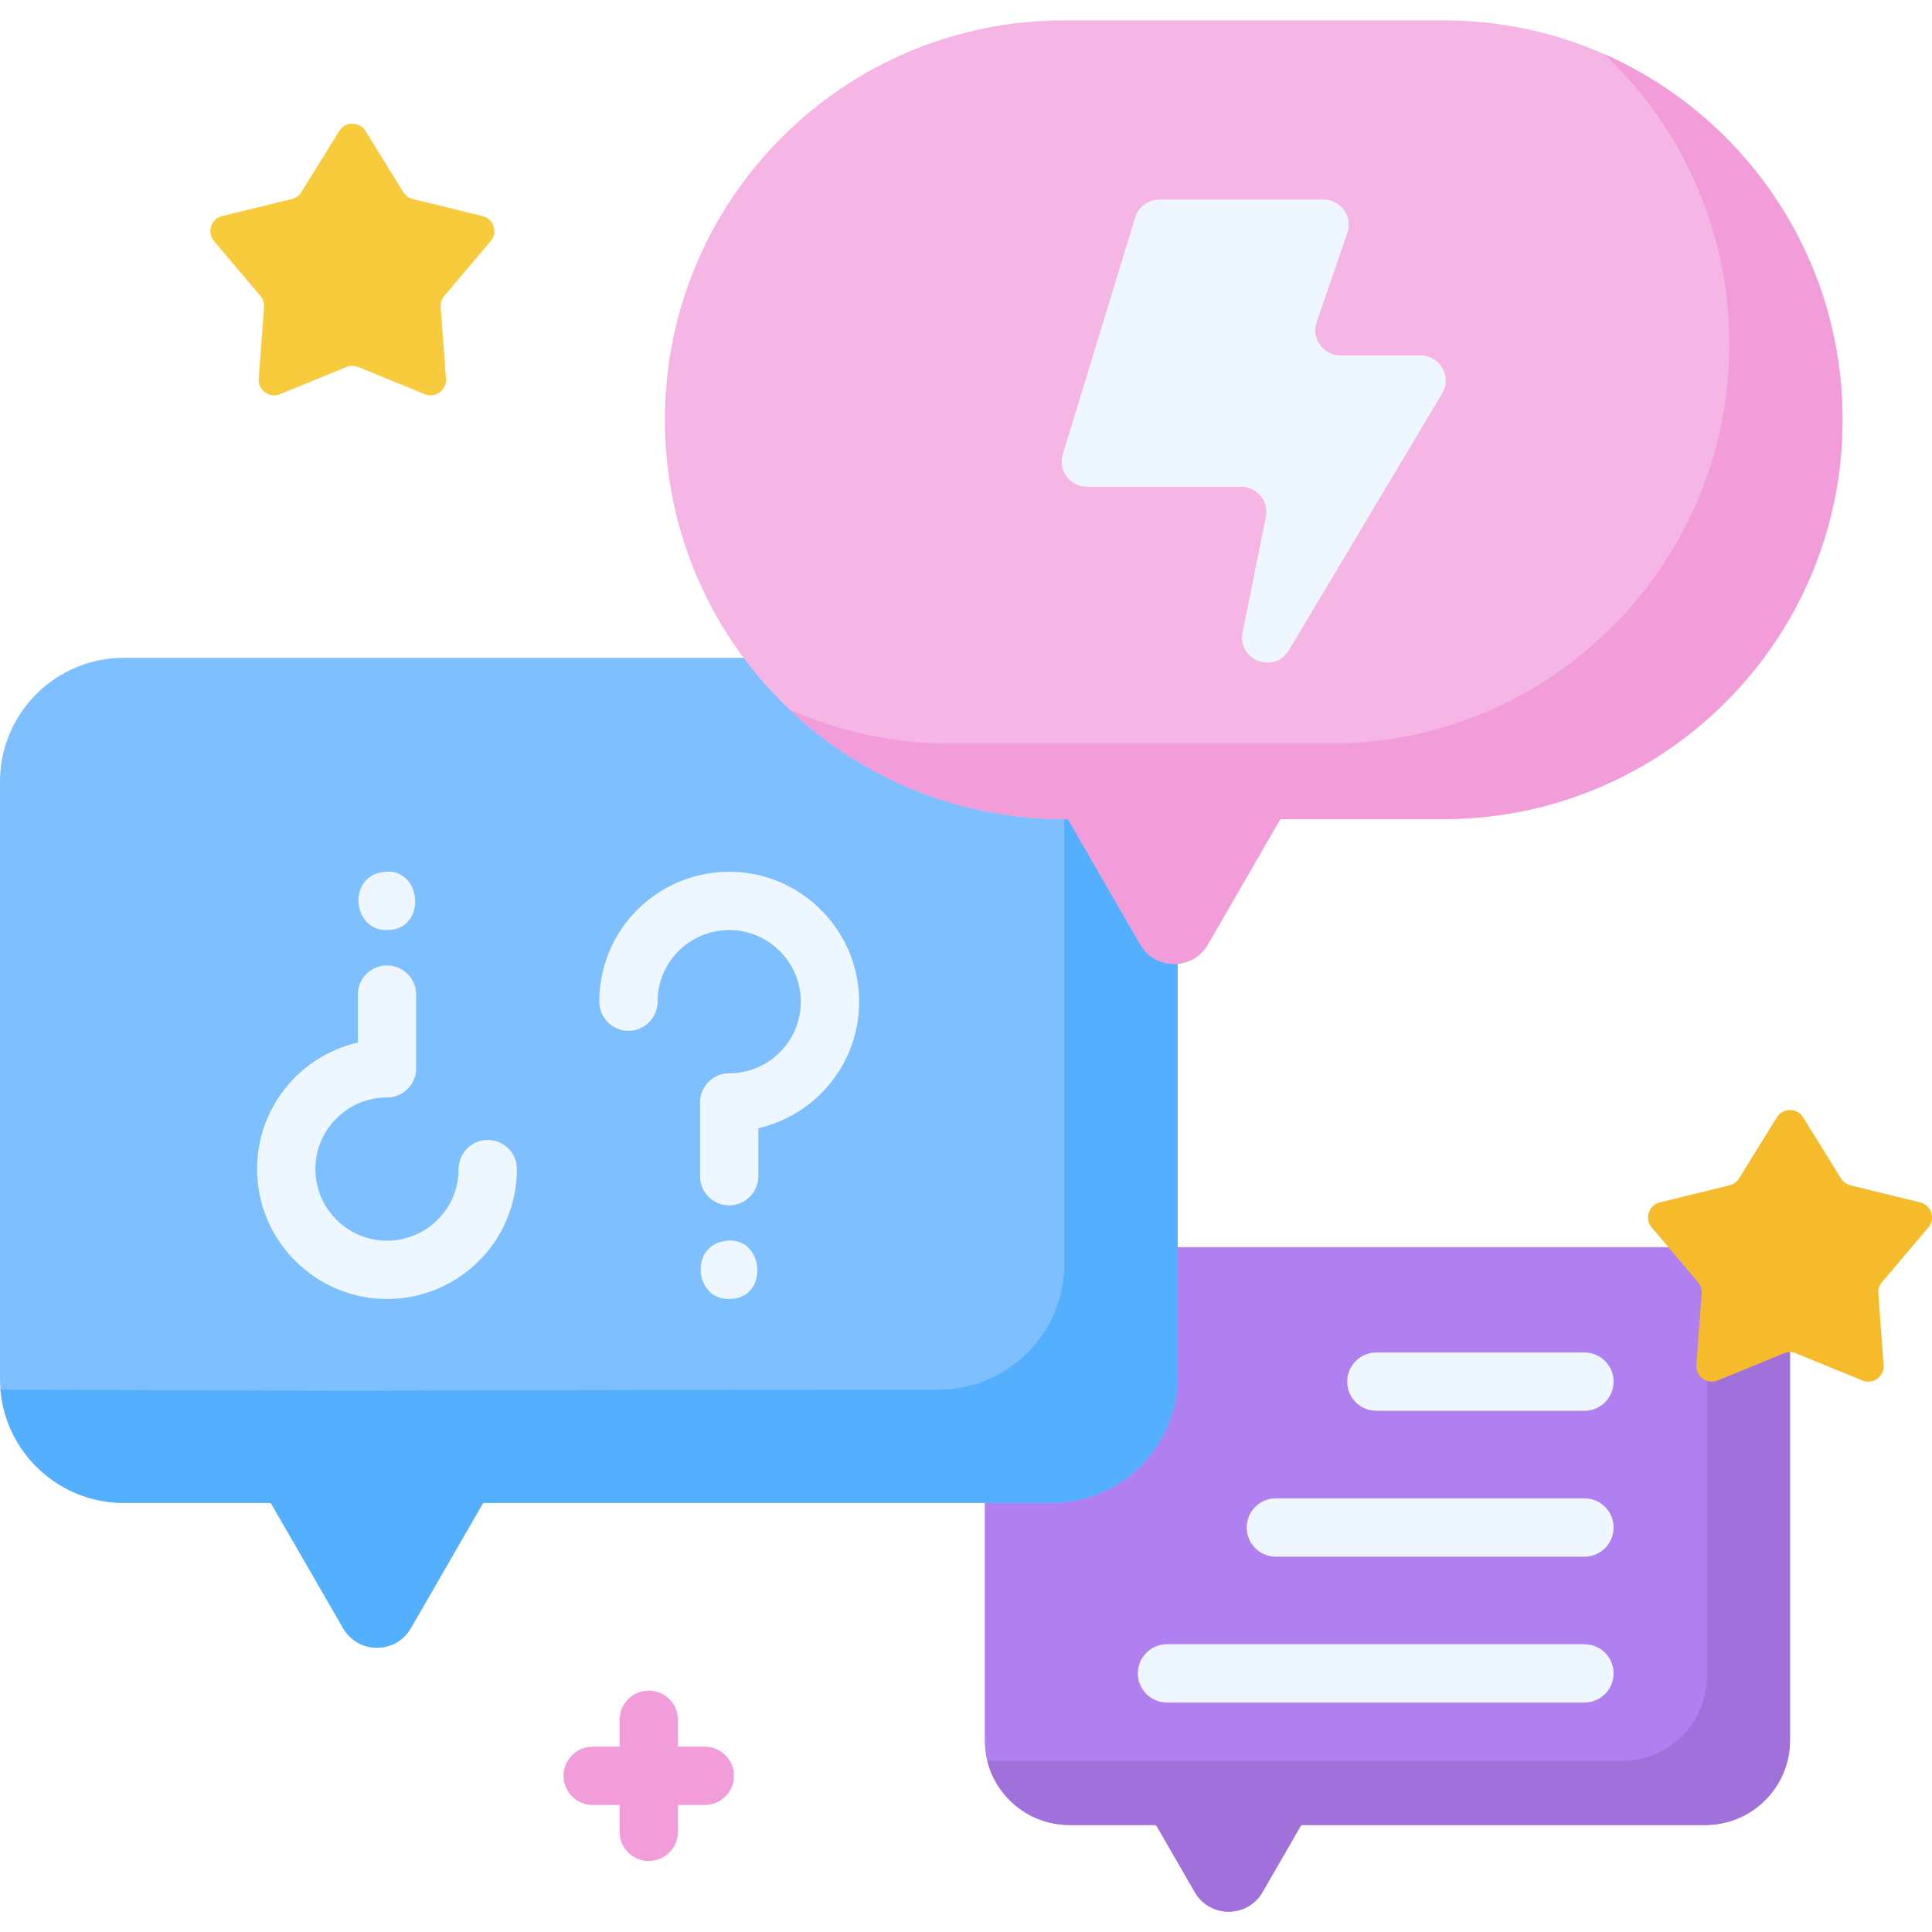
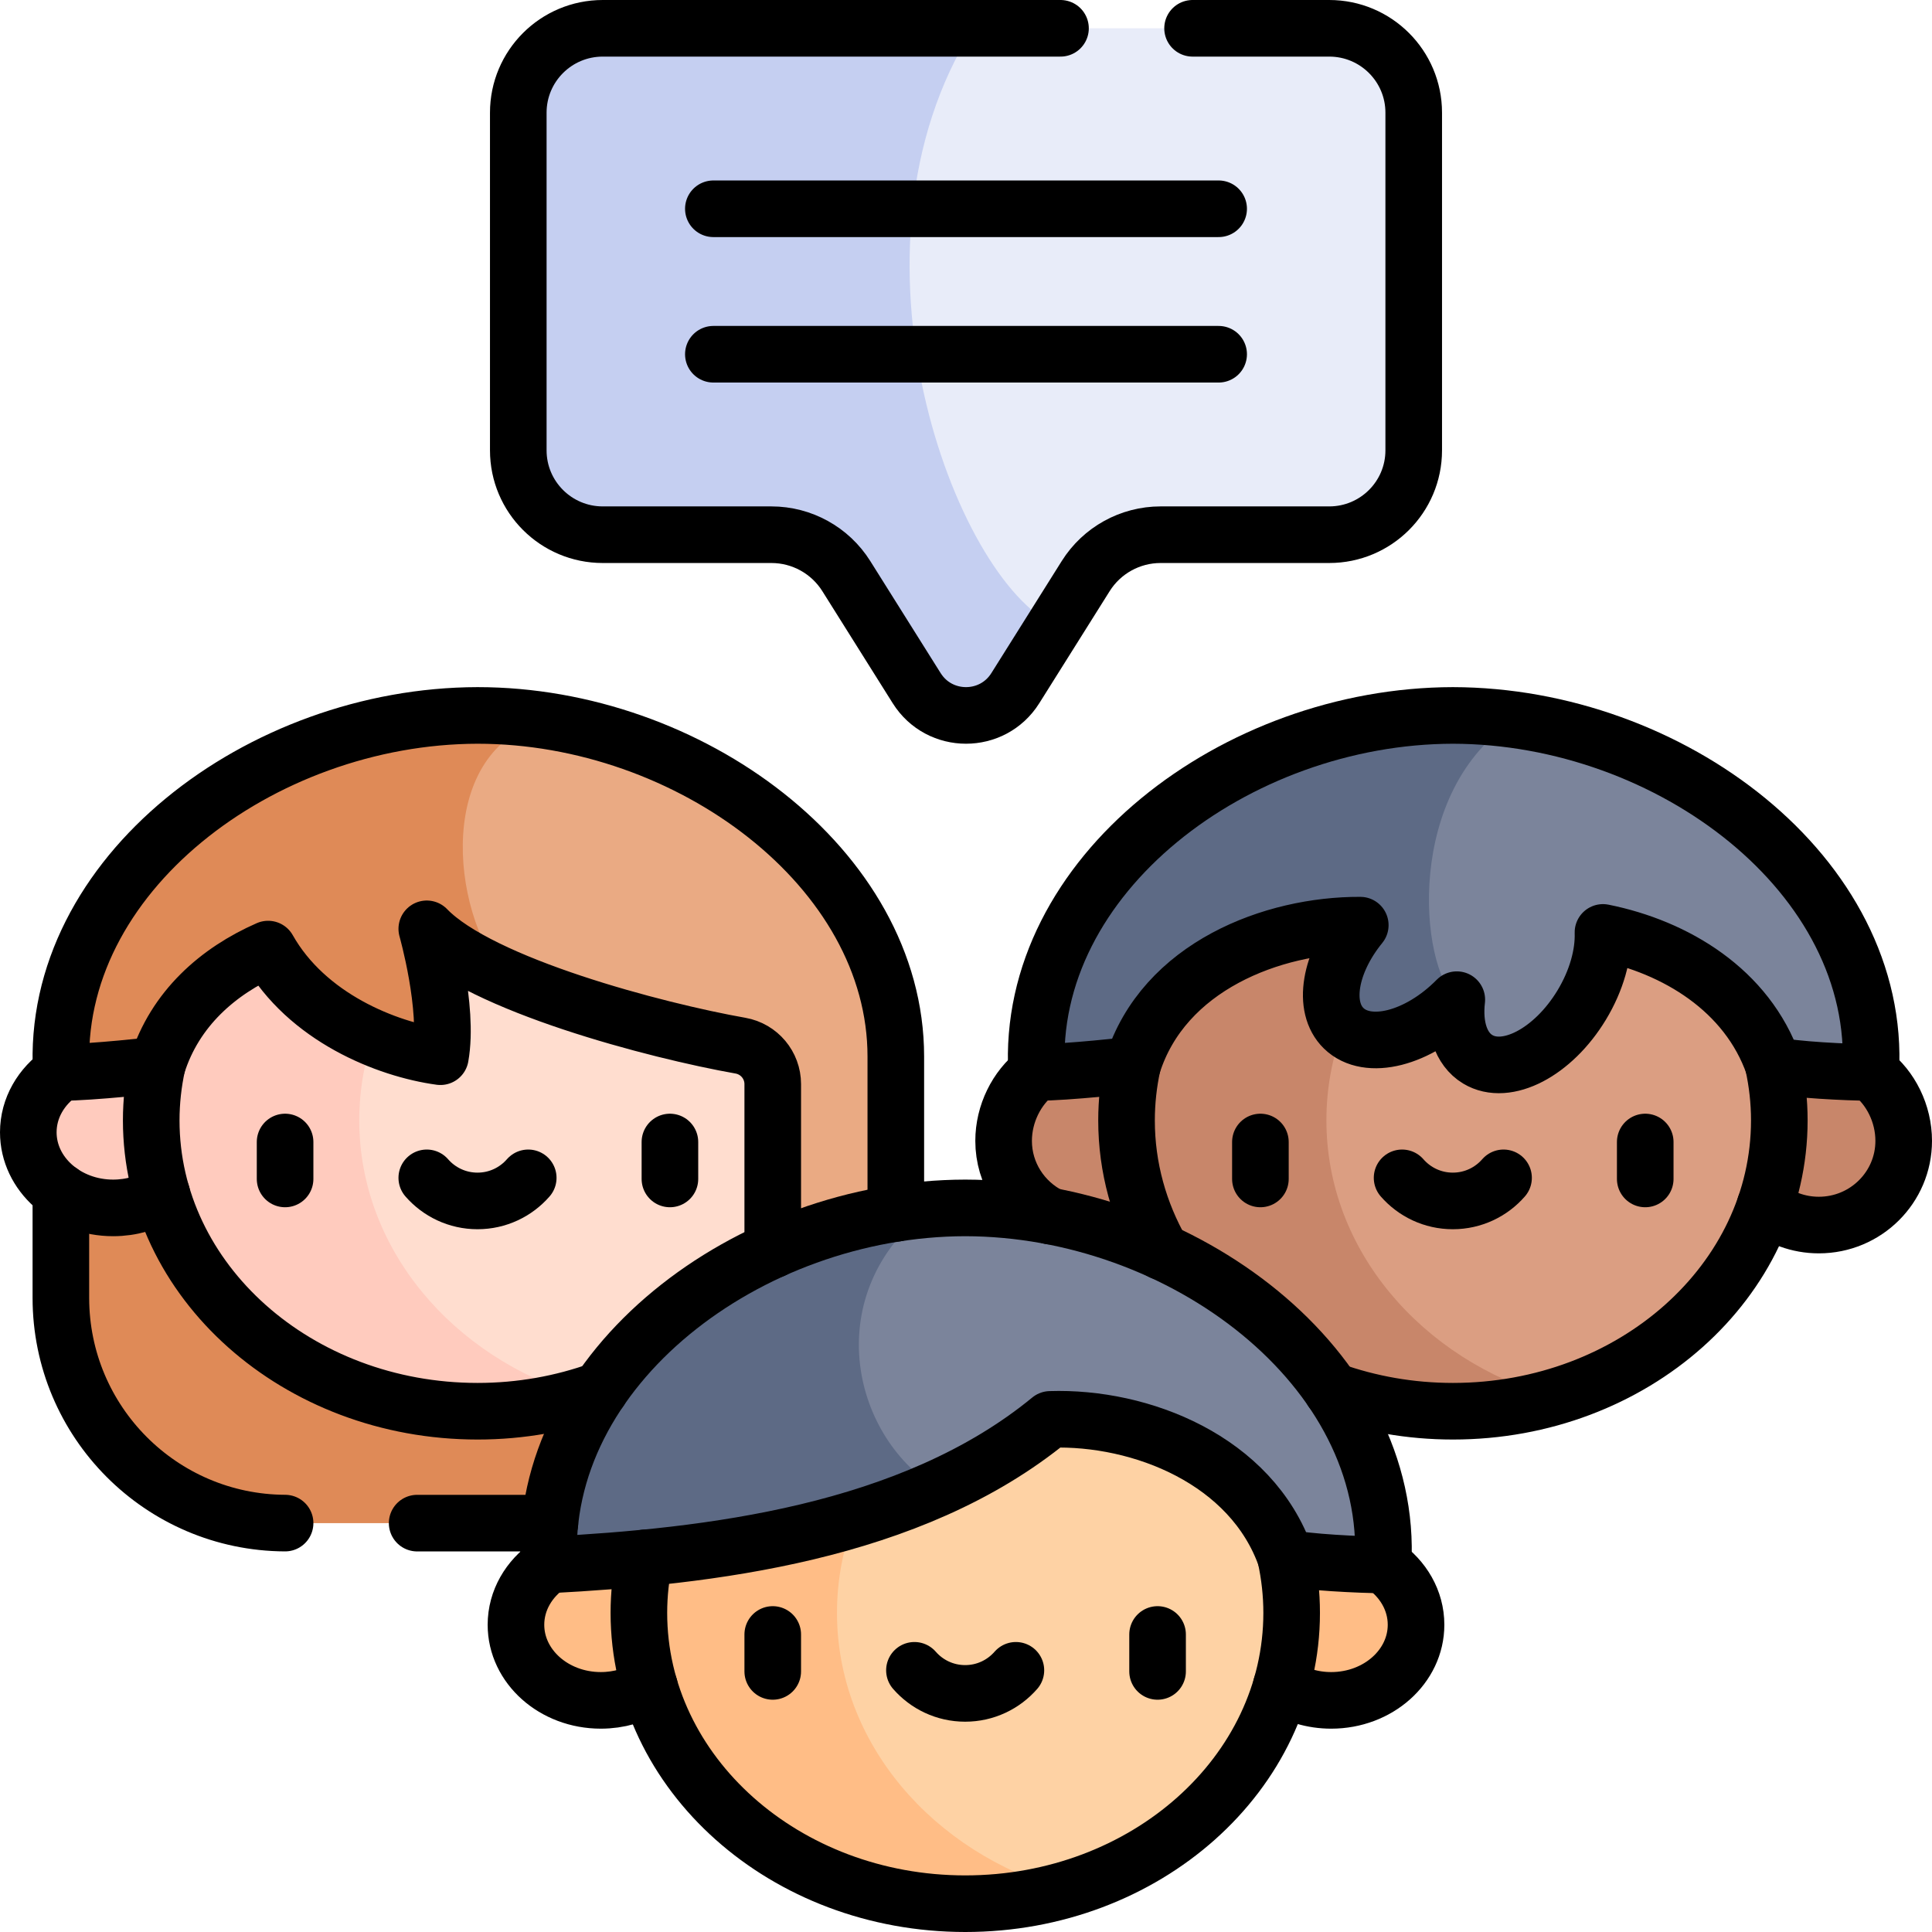
- <svg xmlns="http://www.w3.org/2000/svg" id="Capa_1" enable-background="new 0 0 512 512" viewBox="0 0 512 512">
+ <svg xmlns="http://www.w3.org/2000/svg" version="1.1" id="Capa_1" x="0px" y="0px" viewBox="0 0 512 512" style="enable-background:new 0 0 512 512;" xml:space="preserve">
  <g>
    <g>
      <g>
-         <path d="m283.425 330.505h168.491c12.4 0 22.452 10.052 22.452 22.452v108.233c0 12.4-10.052 22.452-22.452 22.452h-106.722c-.219 0-.421.117-.53.306l-10.096 17.487c-3.984 6.9-13.944 6.9-17.927 0l-10.096-17.487c-.109-.189-.311-.306-.53-.306h-22.59c-12.4 0-22.452-10.052-22.452-22.452v-108.232c-.001-12.401 10.052-22.453 22.452-22.453z" fill="#b180f0" />
+         <g>
+           <path style="fill:#DF8A57;" d="M219.515,286.752l17.775,116.893H75.836c-32.974,0-59.704-26.731-59.704-59.704v-59.729      L219.515,286.752z" />
+           <path style="fill:#FFCBBE;" d="M7.5,300.071c0-11.065,10.067-20.035,22.485-20.035c4.593,0,11.93-2.106,15.489,0      c6.064,3.588,6.996,13.062,6.996,20.035c0,11.065-10.067,20.035-22.485,20.035S7.5,311.136,7.5,300.071z" />
+           <path style="fill:#FFDDCF;" d="M213.07,296.92c0,33.97-24.68,62.81-58.93,73.07c-57.03-2.36-72.537-39.1-72.537-73.07      c0-33.98,24.885-66.072,72.537-73.07C188.39,234.1,213.07,262.94,213.07,296.92z" />
+           <path style="fill:#FFCBBE;" d="M154.14,369.99c-8.65,2.59-17.93,4-27.57,4c-47.77,0-86.49-34.51-86.49-77.07      c0-42.57,38.72-77.07,86.49-77.07c9.64,0,18.92,1.41,27.57,4c-34.26,10.25-58.93,39.09-58.93,73.07      C95.21,330.89,119.88,359.74,154.14,369.99z" />
+           <path style="fill:#EAAA83;" d="M237.4,280v73.54h-32.61v-66.23c0-5.03-3.61-9.32-8.56-10.2c-15.37-2.72-42.38-9.38-62.31-18.13      c-27.432-19.837-27.188-68.06,10.32-68.06C193.58,198.27,237.4,235.35,237.4,280z" />
+           <path style="fill:#DF8A57;" d="M133.92,258.98c-7.21-3.172-13.49-6.613-17.966-10.237c-0.87-0.705-2.142,0.113-1.883,1.202      c1.434,6.02,3.862,18.033,2.999,27.375c-0.14,1.49-1.49,2.57-2.97,2.3c-14.1-2.57-33.43-11.06-43.05-28.1      c-13.26,5.81-24.7,15.81-29.38,30.73c0,0-17.23,1.95-25.43,1.96c-2.97-52.2,52.78-94.51,110.33-94.61      c5.92,0,11.84,0.45,17.67,1.32C115.61,198.88,118.99,240.86,133.92,258.98z" />
+         </g>
+         <g>
+           <path style="fill:#C8866A;" d="M459.53,302.344c0-7.141,2.879-19.716,8.14-23.799c3.816-2.961,9.124,1.492,14.345,1.492      c5.17,0,9.945,1.266,13.743,4.176c5.325,4.079,8.742,10.94,8.742,18.132c0,12.32-10.067,22.308-22.485,22.308      C469.597,324.651,459.53,314.664,459.53,302.344z" />
+           <path style="fill:#C8866A;" d="M265.968,302.344c0-7.17,3.443-14.051,8.741-18.132c3.806-2.931,8.553-4.176,13.744-4.176      c5.596,0,11.517-3.356,15.452,0c4.797,4.091,7.033,15.539,7.033,22.308c0,8.083,6.488,28.436,0,32.349      c-3.401,2.051-21.621-8.396-22.498-9.962C276.021,324.731,265.968,314.664,265.968,302.344z" />
+           <path style="fill:#DB9E82;" d="M471.54,296.92c0,34.33-25.2,63.42-60.02,73.38c-47.886-2.885-72.039-39.05-72.039-73.38      c0-34.34,23.909-69.488,72.039-73.38C446.34,233.49,471.54,262.58,471.54,296.92z" />
+           <path style="fill:#C8866A;" d="M411.52,370.3c-8.35,2.4-17.24,3.69-26.48,3.69c-47.77,0-86.5-34.51-86.5-77.07      c0-42.57,38.73-77.07,86.5-77.07c9.24,0,18.13,1.29,26.48,3.69c-34.82,9.95-60.01,39.04-60.01,73.38      C351.51,331.25,376.7,360.34,411.52,370.3z" />
+           <path style="fill:#7B849B;" d="M495.76,284.21c-5.82-0.01-20.64-0.71-25.79-1.96c-6.96-19.86-25.88-31.27-45.17-35.15      c0.19,5.78-1.67,12.7-5.64,19.26c-7.59,12.54-19.93,18.97-27.56,14.36c-4.52-2.74-6.35-8.75-5.53-15.8      c-22.436-6.991-27.071-66.033,15.38-74.16C452.79,197.88,498.46,236.99,495.76,284.21z" />
+           <path style="fill:#5D6A85;" d="M386.07,264.92c-10.24,10.39-23.64,13.79-29.99,7.58c-5.79-5.67-3.71-17.37,4.41-27.33      c-23.21-0.09-52.14,10.92-60.36,37.08c0,0-17.23,1.95-25.42,1.96c-2.98-52.2,52.77-94.51,110.33-94.61      c5.5,0.01,10.99,0.41,16.41,1.16C372.3,209.36,375.93,255.89,386.07,264.92z" />
+         </g>
      </g>
-     </g>
-     <path d="m451.915 330.505h-.217c.435 1.746.67 3.571.67 5.451v108.232c0 12.4-10.052 22.452-22.453 22.452h-168.273c2.436 9.765 11.263 17.001 21.782 17.001h22.59c.219 0 .421.116.53.306l10.096 17.487c3.984 6.9 13.943 6.9 17.927 0l10.096-17.487c.109-.189.311-.306.53-.306h106.721c12.4 0 22.453-10.052 22.453-22.453v-108.23c.001-12.401-10.052-22.453-22.452-22.453z" fill="#a070db" />
-     <g>
      <g>
-         <path d="m279.254 174.324h-246.417c-18.136 0-32.837 14.701-32.837 32.836v158.289c0 18.135 14.702 32.837 32.837 32.837h38.575c.219 0 .421.117.53.306l18.993 32.897c3.984 6.9 13.944 6.9 17.927 0l18.993-32.897c.109-.189.311-.306.53-.306h150.257c18.473 0 33.449-14.975 33.449-33.449v-157.677c0-18.135-14.702-32.836-32.837-32.836z" fill="#7ebfff" />
+         <path style="fill:#FFBD86;" d="M330.296,430.58c0-6.143,2.578-16.36,7.464-20.035c3.914-2.944,9.497,0,15.021,0     c12.418,0,22.485,8.97,22.485,20.035s-10.067,20.035-22.485,20.035C340.363,450.615,330.296,441.645,330.296,430.58z" />
+         <path style="fill:#FFBD86;" d="M136.734,430.58c0-11.065,10.067-20.035,22.485-20.035c5.172,0,12.965-3.506,16.764-0.89     c5.322,3.664,5.721,14.469,5.721,20.925c0,11.065-10.067,20.035-22.485,20.035C146.801,450.615,136.734,441.645,136.734,430.58z" />
+         <path style="fill:#FED2A4;" d="M342.3,427.43c0,34.41-25.31,63.55-60.24,73.45c-50.679-2.135-73.83-39.04-73.83-73.45     c0-34.42,28.423-66.902,73.83-73.46C316.99,363.87,342.3,393.01,342.3,427.43z" />
+         <path style="fill:#FFBD86;" d="M282.06,500.88c-8.28,2.35-17.1,3.62-26.25,3.62c-47.77,0-86.5-34.51-86.5-77.07     c0-42.57,38.73-77.07,86.5-77.07c9.15,0,17.97,1.27,26.25,3.61c-34.94,9.9-60.25,39.04-60.25,73.46     C221.81,461.84,247.12,490.98,282.06,500.88z" />
+         <path style="fill:#7B849B;" d="M366.52,414.72c-5.81-0.01-20.63-0.72-25.78-1.96c-9.06-25.85-38.39-37.4-62.42-36.61     c-9.11,7.48-19.26,13.49-30.01,18.32c-35.24-4.144-42.143-59.511-2.37-73.93c3.28-0.28,6.57-0.42,9.87-0.43     C313.36,320.21,369.51,362.51,366.52,414.72z" />
+         <path style="fill:#5D6A85;" d="M248.31,394.47c-32.77,14.74-71.17,18.57-102.83,20.25c-2.81-49.21,46.57-89.63,100.46-94.18     C217.6,342.48,225.07,379.98,248.31,394.47z" />
      </g>
-     </g>
-     <path d="m281.97 174.444c.073.896.121 1.799.121 2.714v157.677c0 18.473-14.975 33.449-33.448 33.449 0 0-150.677.117-150.787.306l-95.019-.306c-.916 0-1.82-.047-2.716-.121 1.381 16.864 15.496 30.123 32.716 30.123h38.575c.219 0 .42.117.53.306l18.993 32.897c3.984 6.9 13.944 6.9 17.927 0l18.993-32.897c.109-.189.311-.306.53-.306h150.257c18.473 0 33.448-14.975 33.448-33.448v-157.678c.001-17.219-13.257-31.334-30.12-32.716z" fill="#54afff" />
-     <g>
      <g>
-         <path d="m96.854 34.726 10.024 16.191c.565.912 1.465 1.566 2.507 1.822l18.497 4.53c2.954.723 4.116 4.3 2.151 6.622l-12.301 14.537c-.693.819-1.037 1.877-.958 2.947l1.408 18.991c.225 3.033-2.818 5.243-5.633 4.092l-17.627-7.207c-.993-.406-2.106-.406-3.099 0l-17.627 7.207c-2.815 1.151-5.857-1.06-5.633-4.092l1.408-18.991c.079-1.07-.265-2.128-.958-2.947l-12.3-14.537c-1.964-2.321-.802-5.898 2.151-6.622l18.497-4.53c1.042-.255 1.942-.909 2.507-1.822l10.024-16.191c1.6-2.585 5.361-2.585 6.962 0z" fill="#f8cb3c" />
+         <path style="fill:#E8ECF9;" d="M374.65,29.86v89.48c0,12.35-10.02,22.36-22.38,22.36h-44.7c-8.06,0-15.56,4.15-19.85,10.97     l-8.18,13.02C234.87,169.54,203.364,37.923,257.9,7.5h94.37C364.63,7.5,374.65,17.51,374.65,29.86z" />
+         <path style="fill:#C5CFF1;" d="M279.54,165.69l-10.47,16.69c-6.05,9.62-20.09,9.62-26.14,0l-18.65-29.71     c-4.29-6.82-11.79-10.97-19.85-10.97h-44.7c-12.36,0-22.38-10.01-22.38-22.36V29.86c0-12.35,10.02-22.36,22.38-22.36h98.17     C220.62,66.51,253.07,153.51,279.54,165.69z" />
      </g>
    </g>
    <g>
-       <g>
-         <path d="m477.849 296.108 10.024 16.191c.565.912 1.465 1.566 2.507 1.822l18.497 4.53c2.954.723 4.116 4.3 2.151 6.622l-12.301 14.537c-.693.819-1.037 1.877-.958 2.947l1.408 18.991c.225 3.033-2.818 5.243-5.633 4.092l-17.627-7.207c-.993-.406-2.106-.406-3.099 0l-17.627 7.207c-2.815 1.151-5.857-1.06-5.633-4.092l1.408-18.991c.079-1.07-.265-2.128-.958-2.947l-12.301-14.537c-1.964-2.321-.802-5.898 2.151-6.622l18.497-4.53c1.042-.255 1.942-.909 2.507-1.822l10.024-16.191c1.601-2.586 5.362-2.586 6.963 0z" fill="#f5bb2a" />
-       </g>
-     </g>
-     <g>
-       <g>
-         <path d="m382.453 5.39h-100.409c-58.454 0-105.841 47.386-105.841 105.841 0 58.454 47.386 105.841 105.841 105.841h.612c.219 0 .421.117.53.306l18.993 32.897c3.984 6.9 13.944 6.9 17.927 0l18.993-32.897c.109-.189.311-.306.53-.306h42.825c58.454 0 105.84-47.386 105.84-105.84 0-58.456-47.387-105.842-105.841-105.842z" fill="#f5b6e6" />
-       </g>
-     </g>
-     <path d="m425.257 14.41c20.346 19.288 33.037 46.571 33.037 76.82 0 58.454-47.386 105.84-105.84 105.84 0 0-99.579 0-99.798 0h-.612c-15.235 0-29.715-3.225-42.804-9.02 18.972 17.986 44.598 29.021 72.804 29.021h.612c.219 0 .421.117.53.306l18.993 32.897c3.984 6.9 13.944 6.9 17.927 0l18.993-32.897c.109-.189.311-.306.53-.306h42.825c58.454 0 105.84-47.386 105.84-105.84 0-43.22-25.908-80.382-63.037-96.821z" fill="#f29cda" />
-     <g>
-       <g>
-         <path d="m350.759 52.895h-43.555c-2.931 0-5.518 1.915-6.374 4.718l-19.17 62.768c-1.308 4.283 1.896 8.612 6.374 8.612h40.9c4.209 0 7.365 3.854 6.534 7.98l-6.163 30.62c-1.478 7.346 8.417 11.165 12.257 4.731l40.62-68.049c2.652-4.443-.549-10.081-5.723-10.081h-21.225c-4.576 0-7.791-4.506-6.303-8.834l8.131-23.633c1.488-4.326-1.727-8.832-6.303-8.832z" fill="#eef7ff" />
-       </g>
-     </g>
-     <path d="m186.774 462.886h-7.121v-7.12c0-4.267-3.459-7.726-7.726-7.726s-7.726 3.459-7.726 7.726v7.12h-7.121c-4.268 0-7.726 3.459-7.726 7.726s3.459 7.726 7.726 7.726h7.121v7.121c0 4.267 3.459 7.726 7.726 7.726s7.726-3.459 7.726-7.726v-7.121h7.121c4.268 0 7.726-3.459 7.726-7.726.001-4.267-3.458-7.726-7.726-7.726z" fill="#f29cda" />
-     <g>
-       <g>
-         <path d="m419.894 373.876h-55.144c-4.268 0-7.726-3.459-7.726-7.726s3.459-7.726 7.726-7.726h55.144c4.268 0 7.726 3.459 7.726 7.726s-3.458 7.726-7.726 7.726z" fill="#eef7ff" />
-       </g>
-     </g>
-     <g>
-       <g>
-         <path d="m419.894 412.532h-81.784c-4.268 0-7.726-3.459-7.726-7.726s3.459-7.726 7.726-7.726h81.784c4.268 0 7.726 3.459 7.726 7.726 0 4.266-3.458 7.726-7.726 7.726z" fill="#eef7ff" />
-       </g>
-     </g>
-     <g>
-       <g>
-         <path d="m419.894 451.188h-110.63c-4.268 0-7.726-3.459-7.726-7.726s3.459-7.726 7.726-7.726h110.63c4.268 0 7.726 3.459 7.726 7.726 0 4.266-3.458 7.726-7.726 7.726z" fill="#eef7ff" />
-       </g>
-     </g>
-     <g>
-       <g>
-         <path d="m102.554 344.251c-.234 0-.469-.003-.704-.007-17.953-.362-32.745-14.682-33.675-32.602-.495-9.541 2.849-18.605 9.415-25.521 4.672-4.921 10.711-8.326 17.241-9.842v-12.709c0-4.267 3.459-7.726 7.726-7.726 4.268 0 7.726 3.459 7.726 7.726v19.548c0 4.267-3.459 7.726-7.726 7.726-5.252 0-10.139 2.101-13.762 5.917-3.62 3.812-5.463 8.813-5.189 14.08.512 9.868 8.663 17.754 18.555 17.953.13.003.259.004.388.004 9.447 0 17.493-6.953 18.801-16.32.122-.872.183-1.765.183-2.657 0-4.267 3.459-7.726 7.726-7.726 4.268 0 7.726 3.459 7.726 7.726 0 1.605-.112 3.217-.332 4.794-2.373 17.01-16.967 29.636-34.099 29.636z" fill="#eef7ff" />
-       </g>
-     </g>
-     <g>
-       <g>
-         <path d="m102.561 246.472c-9.081.225-10.463-13.747-1.513-15.298 10.797-2.188 12.536 15.319 1.513 15.298z" fill="#eef7ff" />
-       </g>
-     </g>
-     <g>
-       <g>
-         <path d="m193.241 319.428c-4.268 0-7.726-3.459-7.726-7.726v-19.548c0-4.267 3.459-7.726 7.726-7.726 5.252 0 10.138-2.101 13.761-5.917 3.62-3.812 5.463-8.813 5.189-14.08-.512-9.868-8.662-17.754-18.555-17.953-9.608-.188-17.863 6.82-19.188 16.315-.122.872-.183 1.766-.183 2.657 0 4.267-3.459 7.726-7.726 7.726-4.268 0-7.726-3.459-7.726-7.726 0-1.605.112-3.217.332-4.794 2.406-17.242 17.351-29.972 34.804-29.629 17.953.362 32.745 14.682 33.676 32.602.495 9.542-2.849 18.605-9.415 25.521-4.672 4.921-10.71 8.326-17.24 9.842v12.709c-.003 4.267-3.461 7.727-7.729 7.727z" fill="#eef7ff" />
-       </g>
-     </g>
-     <g>
-       <g>
-         <path d="m193.238 344.246c-9.081.224-10.452-13.743-1.503-15.298 10.802-2.18 12.529 15.343 1.503 15.298z" fill="#eef7ff" />
-       </g>
+       <path style="fill:none;stroke:#000000;stroke-width:15;stroke-linecap:round;stroke-linejoin:round;stroke-miterlimit:10;" d="    M41.659,282.252c-1.028,4.75-1.584,9.65-1.584,14.667c0,42.565,38.726,77.072,86.496,77.072c11.487,0,22.442-2.013,32.47-5.636" />
+       <line style="fill:none;stroke:#000000;stroke-width:15;stroke-linecap:round;stroke-linejoin:round;stroke-miterlimit:10;" x1="75.551" y1="302.644" x2="75.551" y2="312.432" />
+       <line style="fill:none;stroke:#000000;stroke-width:15;stroke-linecap:round;stroke-linejoin:round;stroke-miterlimit:10;" x1="177.536" y1="302.644" x2="177.536" y2="312.432" />
+       <path style="fill:none;stroke:#000000;stroke-width:15;stroke-linecap:round;stroke-linejoin:round;stroke-miterlimit:10;" d="    M113.1,312.141c3.269,3.747,8.078,6.118,13.444,6.118c5.366,0,10.175-2.371,13.444-6.118" />
+       <path style="fill:none;stroke:#000000;stroke-width:15;stroke-linecap:round;stroke-linejoin:round;stroke-miterlimit:10;" d="    M300.127,282.252c-1.028,4.75-1.584,9.65-1.584,14.667c0,12.522,3.373,24.336,9.321,34.79" />
+       <path style="fill:none;stroke:#000000;stroke-width:15;stroke-linecap:round;stroke-linejoin:round;stroke-miterlimit:10;" d="    M352.967,368.495c9.921,3.533,20.737,5.496,32.073,5.496c47.771,0,86.496-34.506,86.496-77.072c0-5.055-0.563-9.99-1.605-14.773" />
+       <path style="fill:none;stroke:#000000;stroke-width:15;stroke-linecap:round;stroke-linejoin:round;stroke-miterlimit:10;" d="    M467.732,319.572c3.884,3.173,8.859,5.079,14.283,5.079c12.418,0,22.485-9.987,22.485-22.307c0-7.191-3.417-14.052-8.742-18.132" />
+       <path style="fill:none;stroke:#000000;stroke-width:15;stroke-linecap:round;stroke-linejoin:round;stroke-miterlimit:10;" d="    M385.04,189.597c-57.555,0.101-113.306,42.417-110.33,94.615c8.194-0.011,25.425-1.961,25.425-1.961    c8.212-26.156,37.147-37.176,60.352-37.077c-8.113,9.958-10.197,21.657-4.404,27.322c6.351,6.21,19.747,2.813,29.984-7.572    c-0.819,7.046,1.012,13.056,5.534,15.792c7.631,4.617,19.972-1.812,27.563-14.36c3.966-6.556,5.831-13.473,5.638-19.254    c19.29,3.874,38.21,15.292,45.169,35.151c5.154,1.243,19.97,1.949,25.788,1.96C498.748,232,442.592,189.701,385.04,189.597z" />
+       <line style="fill:none;stroke:#000000;stroke-width:15;stroke-linecap:round;stroke-linejoin:round;stroke-miterlimit:10;" x1="334.019" y1="302.644" x2="334.019" y2="312.432" />
+       <line style="fill:none;stroke:#000000;stroke-width:15;stroke-linecap:round;stroke-linejoin:round;stroke-miterlimit:10;" x1="436.004" y1="302.644" x2="436.004" y2="312.432" />
+       <path style="fill:none;stroke:#000000;stroke-width:15;stroke-linecap:round;stroke-linejoin:round;stroke-miterlimit:10;" d="    M371.568,312.141c3.269,3.747,8.078,6.118,13.444,6.118s10.175-2.371,13.444-6.118" />
+       <path style="fill:none;stroke:#000000;stroke-width:15;stroke-linecap:round;stroke-linejoin:round;stroke-miterlimit:10;" d="    M339.551,446.777c3.713,2.412,8.283,3.839,13.23,3.839c12.418,0,22.485-8.97,22.485-20.035c0-6.456-3.431-12.195-8.753-15.859" />
+       <path style="fill:none;stroke:#000000;stroke-width:15;stroke-linecap:round;stroke-linejoin:round;stroke-miterlimit:10;" d="    M145.488,414.72c-5.322,3.664-8.754,9.403-8.754,15.86c0,11.065,10.067,20.035,22.485,20.035c4.804,0,9.253-1.347,12.906-3.634" />
+       <path style="fill:none;stroke:#000000;stroke-width:15;stroke-linecap:round;stroke-linejoin:round;stroke-miterlimit:10;" d="    M170.873,412.863c-1.013,4.718-1.563,9.584-1.563,14.565c0,42.565,38.726,77.072,86.496,77.072s86.496-34.506,86.496-77.072    c0-5.053-0.562-9.988-1.604-14.77" />
+       <path style="fill:none;stroke:#000000;stroke-width:15;stroke-linecap:round;stroke-linejoin:round;stroke-miterlimit:10;" d="    M255.806,320.106c-57.555,0.101-113.305,42.417-110.33,94.615c42.052-2.227,95.972-8.258,132.845-38.57    c24.03-0.788,53.356,10.756,62.416,36.61c5.154,1.243,19.97,1.949,25.788,1.96C369.514,362.509,313.358,320.21,255.806,320.106z" />
+       <path style="fill:none;stroke:#000000;stroke-width:15;stroke-linecap:round;stroke-linejoin:round;stroke-miterlimit:10;" d="    M274.709,284.212c-5.299,4.081-8.741,10.961-8.741,18.132c0,8.723,5.05,16.272,12.404,19.939" />
+       <line style="fill:none;stroke:#000000;stroke-width:15;stroke-linecap:round;stroke-linejoin:round;stroke-miterlimit:10;" x1="204.785" y1="433.153" x2="204.785" y2="442.941" />
+       <line style="fill:none;stroke:#000000;stroke-width:15;stroke-linecap:round;stroke-linejoin:round;stroke-miterlimit:10;" x1="306.77" y1="433.153" x2="306.77" y2="442.941" />
+       <path style="fill:none;stroke:#000000;stroke-width:15;stroke-linecap:round;stroke-linejoin:round;stroke-miterlimit:10;" d="    M242.334,442.65c3.269,3.747,8.078,6.118,13.444,6.118s10.175-2.371,13.444-6.118" />
+       <line style="fill:none;stroke:#000000;stroke-width:15;stroke-linecap:round;stroke-linejoin:round;stroke-miterlimit:10;" x1="189.047" y1="55.327" x2="322.953" y2="55.327" />
+       <line style="fill:none;stroke:#000000;stroke-width:15;stroke-linecap:round;stroke-linejoin:round;stroke-miterlimit:10;" x1="189.047" y1="93.877" x2="322.953" y2="93.877" />
+       <path style="fill:none;stroke:#000000;stroke-width:15;stroke-linecap:round;stroke-linejoin:round;stroke-miterlimit:10;" d="    M281.043,7.5H159.734c-12.362,0-22.384,10.011-22.384,22.36v89.483c0,12.349,10.022,22.36,22.384,22.36h44.694    c8.065,0,15.564,4.143,19.85,10.968l18.654,29.703c6.047,9.628,20.091,9.628,26.137,0l18.653-29.703    c4.286-6.825,11.785-10.969,19.85-10.969h44.694c12.362,0,22.384-10.011,22.384-22.36V29.86c0-12.349-10.022-22.36-22.384-22.36    h-36.223" />
+       <line style="fill:none;stroke:#000000;stroke-width:15;stroke-linecap:round;stroke-linejoin:round;stroke-miterlimit:10;" x1="110.551" y1="403.645" x2="145.731" y2="403.645" />
+       <path style="fill:none;stroke:#000000;stroke-width:15;stroke-linecap:round;stroke-linejoin:round;stroke-miterlimit:10;" d="    M16.132,315.845v28.095c0,32.878,26.577,59.543,59.419,59.697" />
+       <path style="fill:none;stroke:#000000;stroke-width:15;stroke-linecap:round;stroke-linejoin:round;stroke-miterlimit:10;" d="    M16.253,284.212c-5.322,3.664-8.753,9.403-8.753,15.859c0,11.065,10.067,20.035,22.485,20.035c4.804,0,9.253-1.347,12.906-3.634" />
+       <path style="fill:none;stroke:#000000;stroke-width:15;stroke-linecap:round;stroke-linejoin:round;stroke-miterlimit:10;" d="    M237.4,321.562V280c0-49.927-54.796-90.403-110.828-90.403c-57.555,0.101-113.306,42.417-110.33,94.615    c8.194-0.011,25.425-1.961,25.425-1.961c4.686-14.925,16.121-24.917,29.387-30.733c10.229,18.118,31.426,26.575,45.657,28.518    c2.329-13.009-3.61-33.888-3.61-33.888c14.301,14.846,60.896,27.034,83.126,30.963c4.951,0.875,8.559,5.166,8.559,10.195v43.976" />
    </g>
  </g>
-   <g />
-   <g />
-   <g />
-   <g />
-   <g />
-   <g />
-   <g />
-   <g />
-   <g />
-   <g />
-   <g />
-   <g />
-   <g />
-   <g />
-   <g />
+   <g>
+ </g>
+   <g>
+ </g>
+   <g>
+ </g>
+   <g>
+ </g>
+   <g>
+ </g>
+   <g>
+ </g>
+   <g>
+ </g>
+   <g>
+ </g>
+   <g>
+ </g>
+   <g>
+ </g>
+   <g>
+ </g>
+   <g>
+ </g>
+   <g>
+ </g>
+   <g>
+ </g>
+   <g>
+ </g>
</svg>
